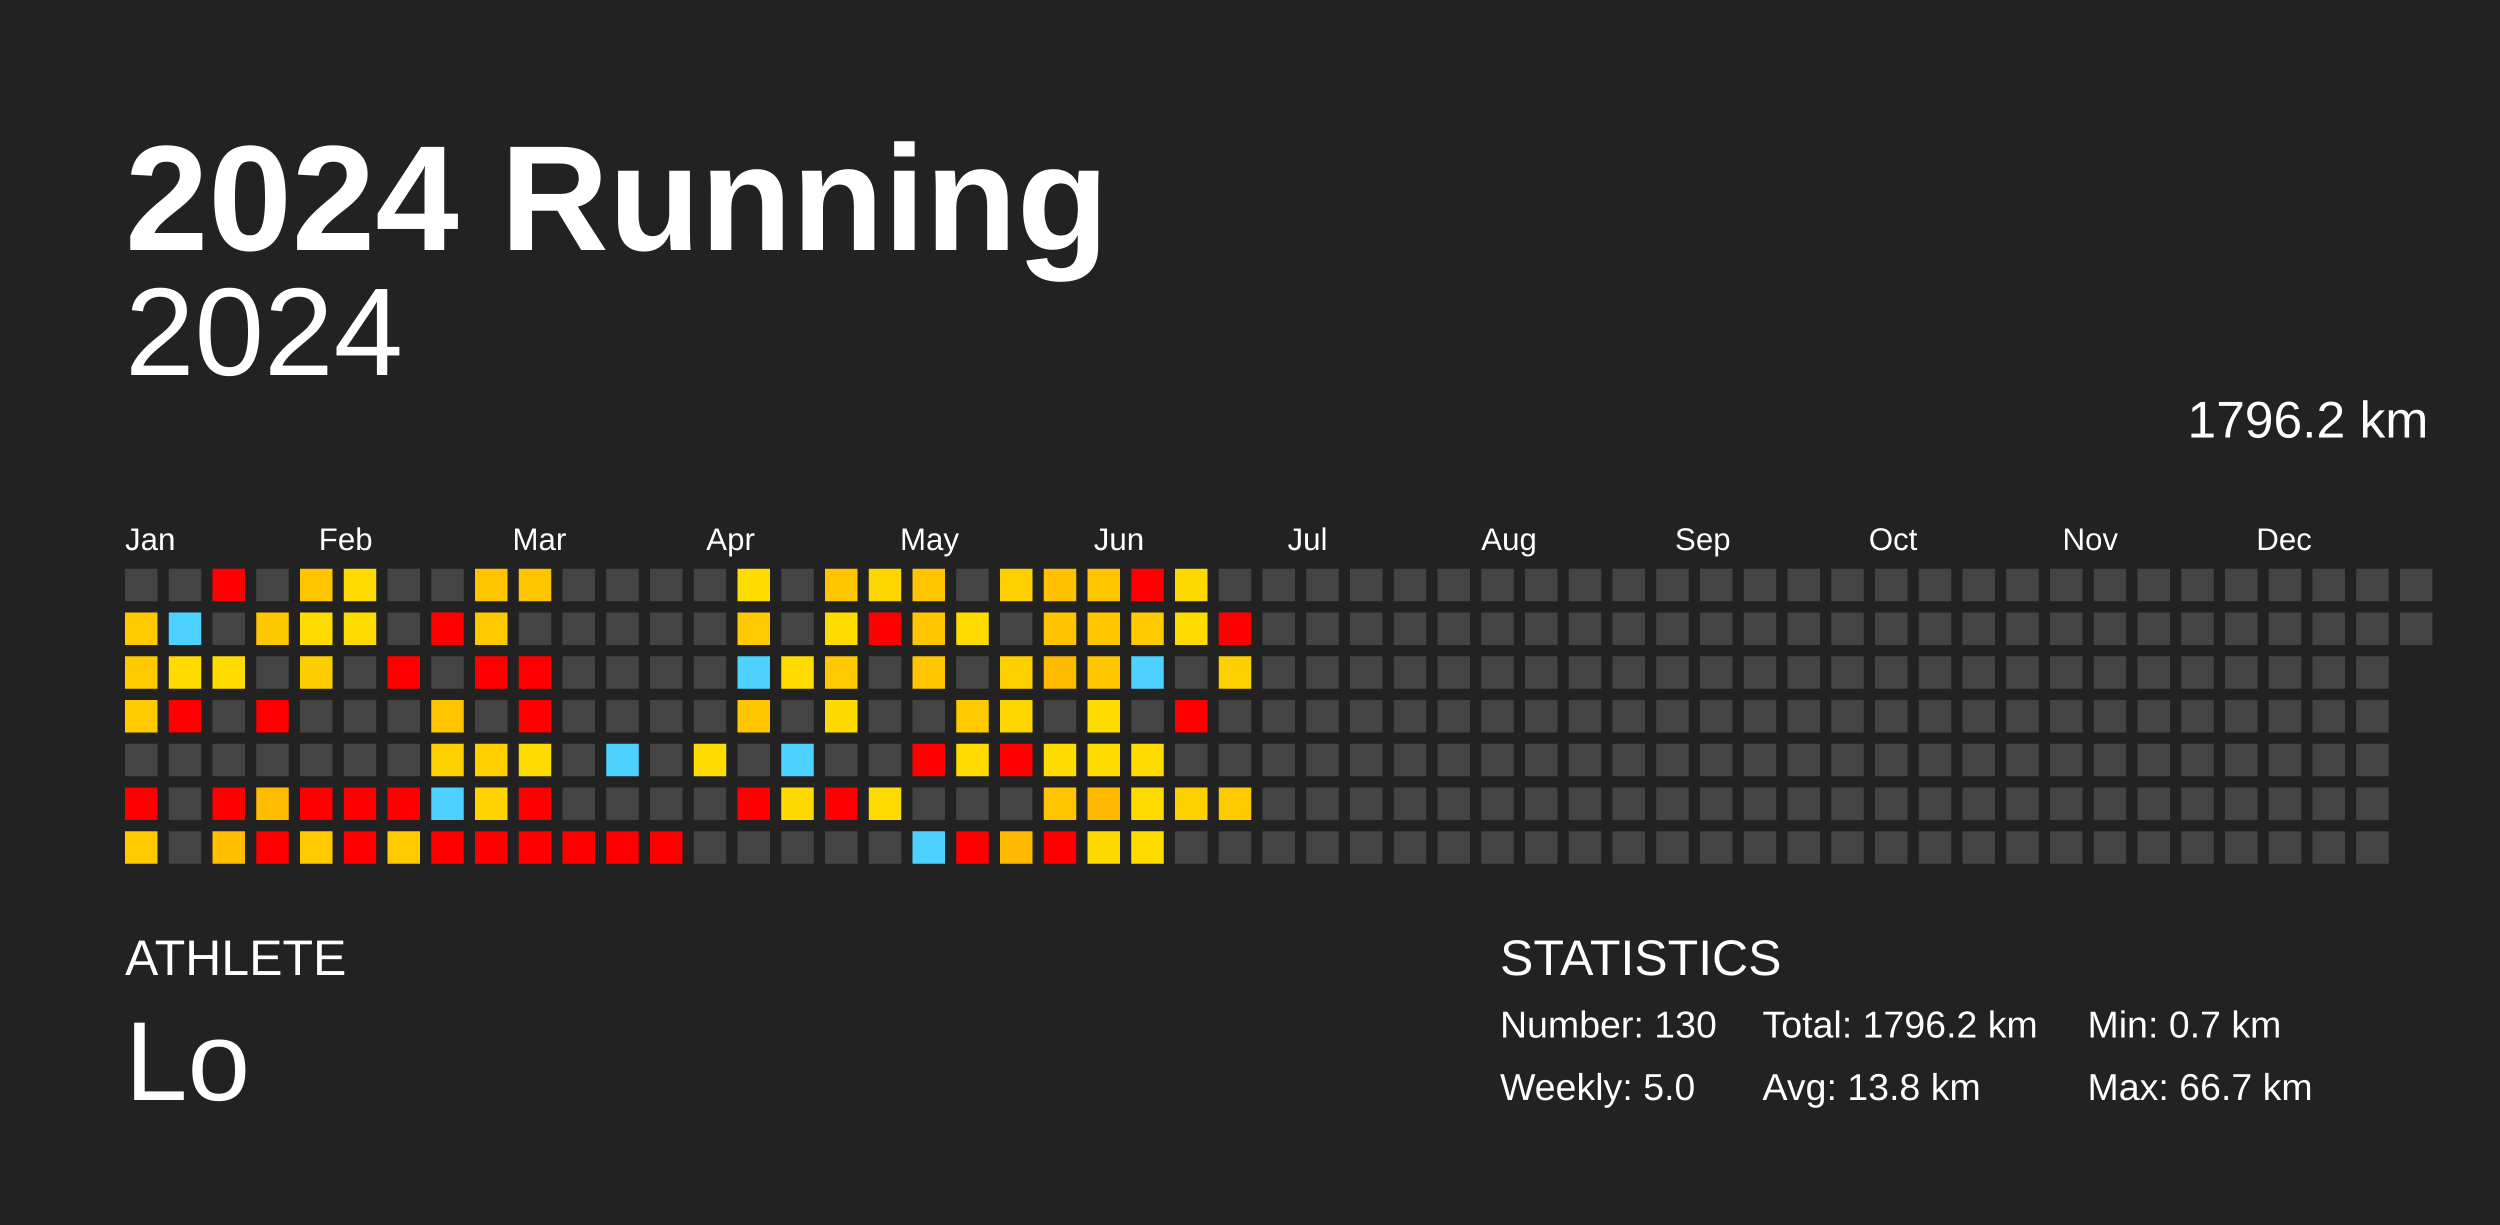
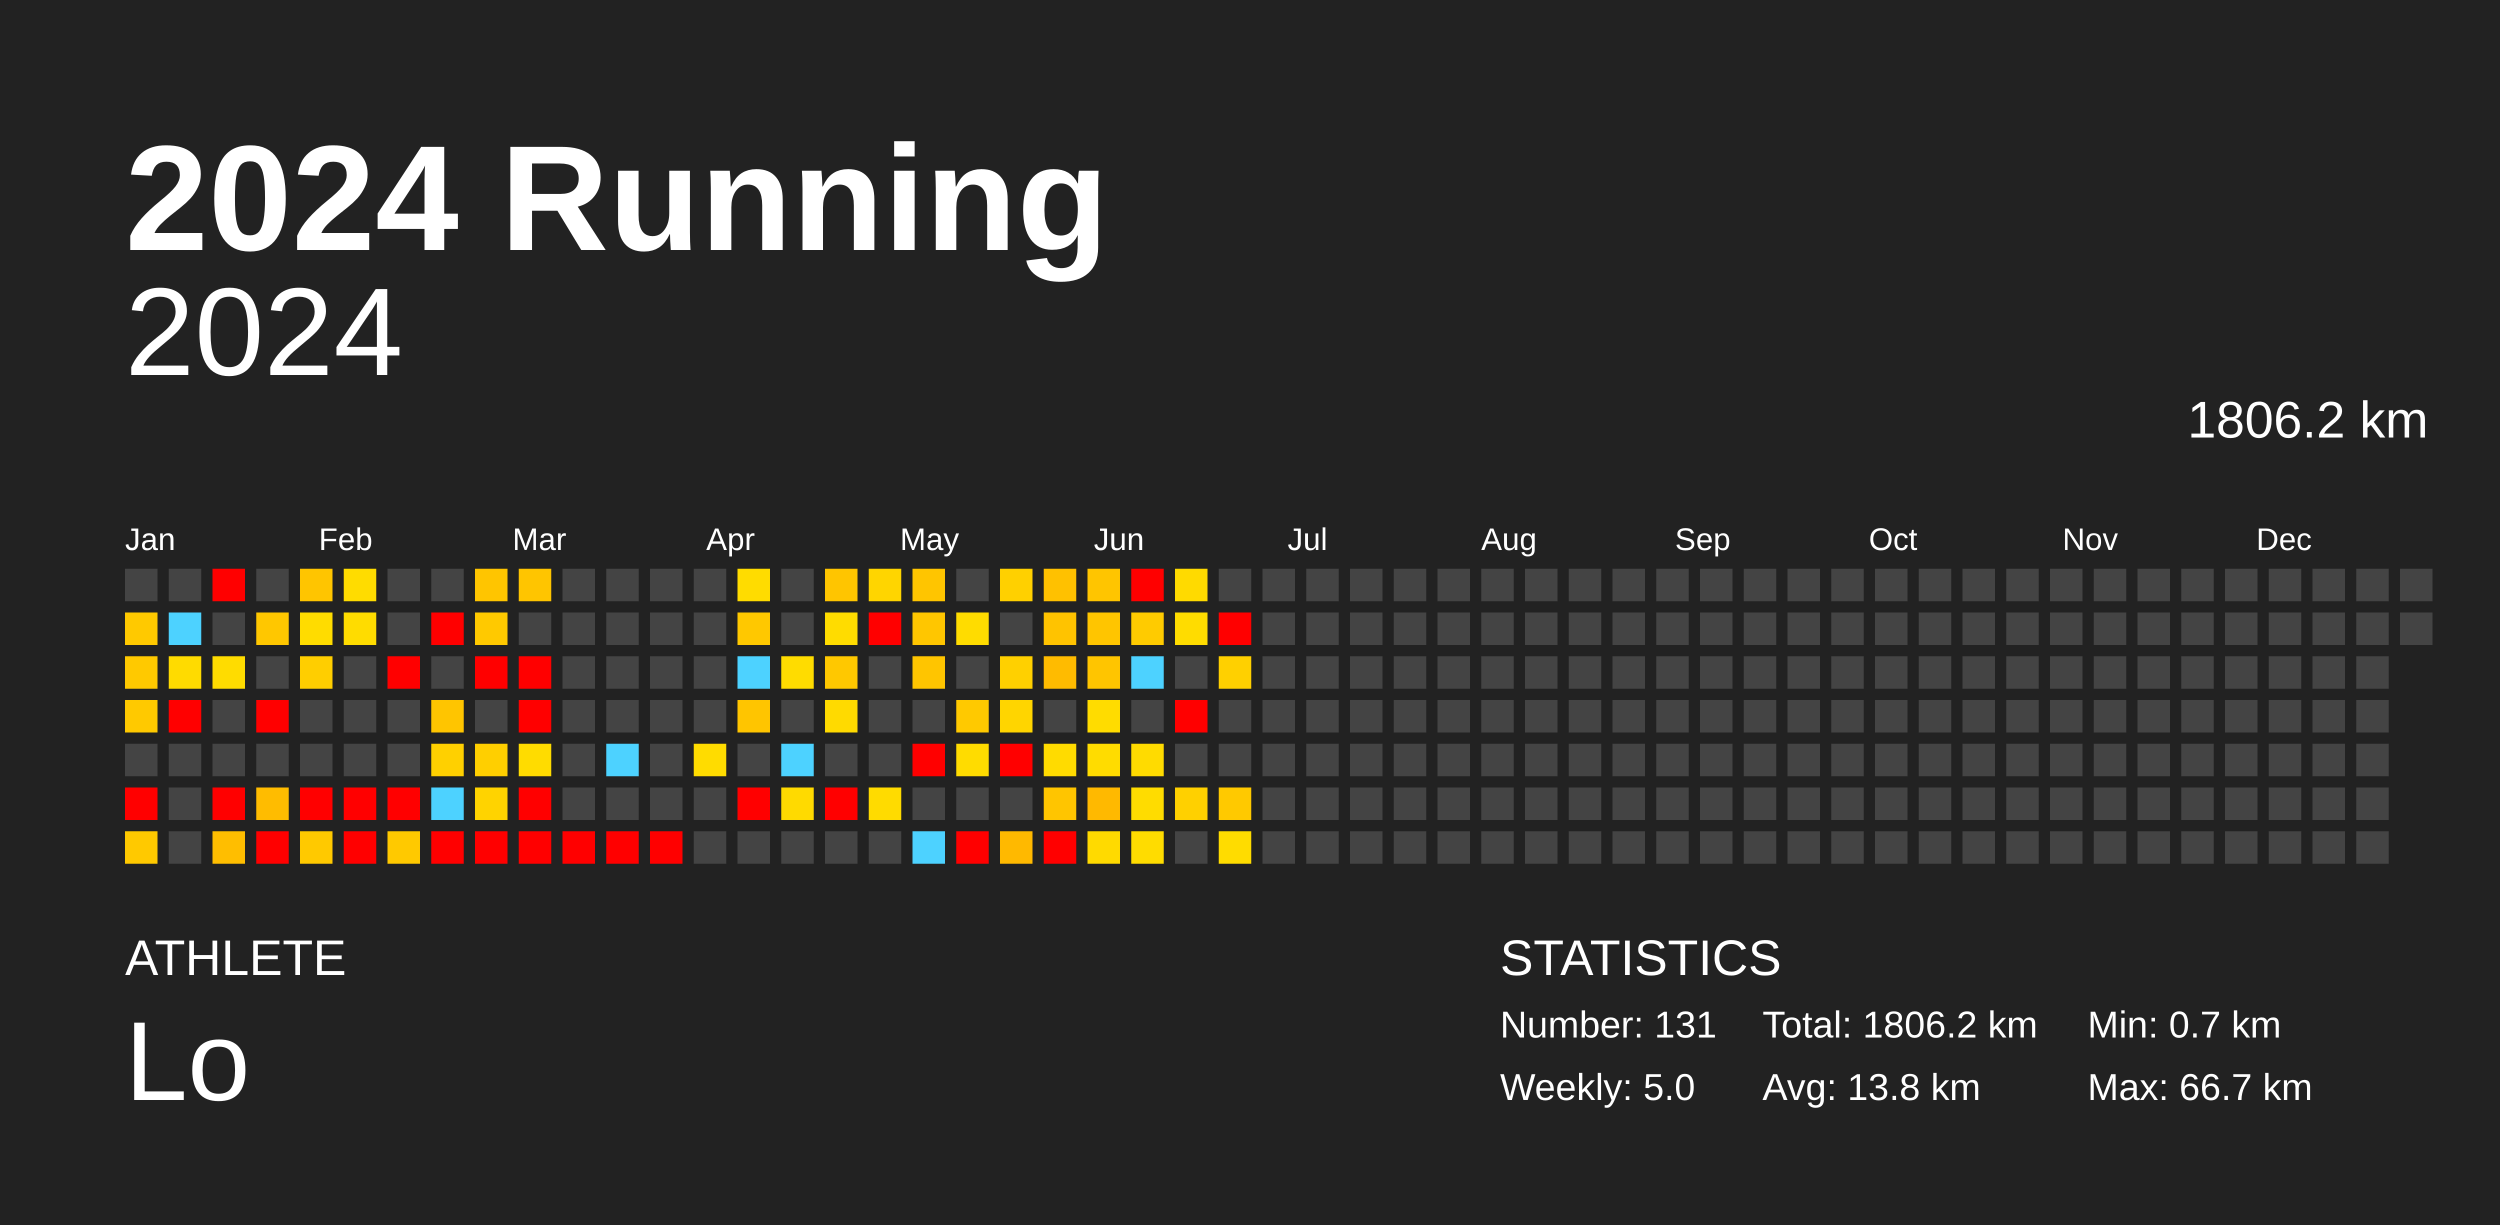
<svg xmlns="http://www.w3.org/2000/svg" baseProfile="full" height="98mm" version="1.1" viewBox="0,0,200,98" width="200mm">
  <defs />
  <rect fill="#222222" height="98" width="200" x="0" y="0" />
  <text fill="#FFFFFF" style="font-size:12px; font-family:Arial; font-weight:bold;" x="10" y="20">2024 Running</text>
  <text fill="#FFFFFF" style="font-size:4px; font-family:Arial" x="10" y="78">ATHLETE</text>
  <text fill="#FFFFFF" style="font-size:9px; font-family:Arial" x="10" y="88">Lo</text>
  <text fill="#FFFFFF" style="font-size:4px; font-family:Arial" x="120" y="78">STATISTICS</text>
-   <text fill="#FFFFFF" style="font-size:3px; font-family:Arial" x="120" y="83">Number: 130</text>
+   <text fill="#FFFFFF" style="font-size:3px; font-family:Arial" x="120" y="83">Number: 131</text>
  <text fill="#FFFFFF" style="font-size:3px; font-family:Arial" x="120" y="88">Weekly: 5.0</text>
-   <text fill="#FFFFFF" style="font-size:3px; font-family:Arial" x="141" y="83">Total: 1796.2 km</text>
+   <text fill="#FFFFFF" style="font-size:3px; font-family:Arial" x="141" y="83">Total: 1806.2 km</text>
  <text fill="#FFFFFF" style="font-size:3px; font-family:Arial" x="141" y="88">Avg: 13.8 km</text>
  <text fill="#FFFFFF" style="font-size:3px; font-family:Arial" x="167" y="83">Min: 0.7 km</text>
  <text fill="#FFFFFF" style="font-size:3px; font-family:Arial" x="167" y="88">Max: 66.7 km</text>
  <text alignment-baseline="hanging" fill="#FFFFFF" style="font-size:10.0px; font-family:Arial;" x="10" y="30">2024</text>
-   <text alignment-baseline="hanging" fill="#FFFFFF" style="font-size:4.125px; font-family:Arial;" x="175" y="35">1796.2 km</text>
+   <text alignment-baseline="hanging" fill="#FFFFFF" style="font-size:4.125px; font-family:Arial;" x="175" y="35">1806.2 km</text>
  <text fill="#FFFFFF" style="font-size:2.5px; font-family:Arial" x="10.0" y="44">Jan</text>
  <text fill="#FFFFFF" style="font-size:2.5px; font-family:Arial" x="25.5" y="44">Feb</text>
  <text fill="#FFFFFF" style="font-size:2.5px; font-family:Arial" x="41.0" y="44">Mar</text>
  <text fill="#FFFFFF" style="font-size:2.5px; font-family:Arial" x="56.5" y="44">Apr</text>
  <text fill="#FFFFFF" style="font-size:2.5px; font-family:Arial" x="72.0" y="44">May</text>
  <text fill="#FFFFFF" style="font-size:2.5px; font-family:Arial" x="87.5" y="44">Jun</text>
  <text fill="#FFFFFF" style="font-size:2.5px; font-family:Arial" x="103.0" y="44">Jul</text>
  <text fill="#FFFFFF" style="font-size:2.5px; font-family:Arial" x="118.5" y="44">Aug</text>
  <text fill="#FFFFFF" style="font-size:2.5px; font-family:Arial" x="134.0" y="44">Sep</text>
  <text fill="#FFFFFF" style="font-size:2.5px; font-family:Arial" x="149.5" y="44">Oct</text>
  <text fill="#FFFFFF" style="font-size:2.5px; font-family:Arial" x="165.0" y="44">Nov</text>
  <text fill="#FFFFFF" style="font-size:2.5px; font-family:Arial" x="180.5" y="44">Dec</text>
  <rect fill="#444444" height="2.6" width="2.6" x="10.0" y="45.5" />
  <rect fill="#ffc900" height="2.6" width="2.6" x="10.0" y="49.0" />
  <rect fill="#ffc900" height="2.6" width="2.6" x="10.0" y="52.5" />
  <rect fill="#ffc900" height="2.6" width="2.6" x="10.0" y="56.0" />
  <rect fill="#444444" height="2.6" width="2.6" x="10.0" y="59.5" />
  <rect fill="red" height="2.6" width="2.6" x="10.0" y="63.0" />
  <rect fill="#ffc900" height="2.6" width="2.6" x="10.0" y="66.5" />
  <rect fill="#444444" height="2.6" width="2.6" x="13.5" y="45.5" />
  <rect fill="#4dd2ff" height="2.6" width="2.6" x="13.5" y="49.0" />
  <rect fill="#ffdb00" height="2.6" width="2.6" x="13.5" y="52.5" />
  <rect fill="red" height="2.6" width="2.6" x="13.5" y="56.0" />
  <rect fill="#444444" height="2.6" width="2.6" x="13.5" y="59.5" />
  <rect fill="#444444" height="2.6" width="2.6" x="13.5" y="63.0" />
  <rect fill="#444444" height="2.6" width="2.6" x="13.5" y="66.5" />
  <rect fill="red" height="2.6" width="2.6" x="17.0" y="45.5" />
  <rect fill="#444444" height="2.6" width="2.6" x="17.0" y="49.0" />
  <rect fill="#ffdc00" height="2.6" width="2.6" x="17.0" y="52.5" />
  <rect fill="#444444" height="2.6" width="2.6" x="17.0" y="56.0" />
  <rect fill="#444444" height="2.6" width="2.6" x="17.0" y="59.5" />
  <rect fill="red" height="2.6" width="2.6" x="17.0" y="63.0" />
  <rect fill="#ffbe00" height="2.6" width="2.6" x="17.0" y="66.5" />
  <rect fill="#444444" height="2.6" width="2.6" x="20.5" y="45.5" />
  <rect fill="#ffc700" height="2.6" width="2.6" x="20.5" y="49.0" />
  <rect fill="#444444" height="2.6" width="2.6" x="20.5" y="52.5" />
  <rect fill="red" height="2.6" width="2.6" x="20.5" y="56.0" />
  <rect fill="#444444" height="2.6" width="2.6" x="20.5" y="59.5" />
  <rect fill="#ffbc00" height="2.6" width="2.6" x="20.5" y="63.0" />
  <rect fill="red" height="2.6" width="2.6" x="20.5" y="66.5" />
  <rect fill="#ffc500" height="2.6" width="2.6" x="24.0" y="45.5" />
  <rect fill="#ffdc00" height="2.6" width="2.6" x="24.0" y="49.0" />
  <rect fill="#ffce00" height="2.6" width="2.6" x="24.0" y="52.5" />
  <rect fill="#444444" height="2.6" width="2.6" x="24.0" y="56.0" />
  <rect fill="#444444" height="2.6" width="2.6" x="24.0" y="59.5" />
  <rect fill="red" height="2.6" width="2.6" x="24.0" y="63.0" />
  <rect fill="#ffc900" height="2.6" width="2.6" x="24.0" y="66.5" />
  <rect fill="#ffdc00" height="2.6" width="2.6" x="27.5" y="45.5" />
  <rect fill="#ffdc00" height="2.6" width="2.6" x="27.5" y="49.0" />
  <rect fill="#444444" height="2.6" width="2.6" x="27.5" y="52.5" />
  <rect fill="#444444" height="2.6" width="2.6" x="27.5" y="56.0" />
  <rect fill="#444444" height="2.6" width="2.6" x="27.5" y="59.5" />
  <rect fill="red" height="2.6" width="2.6" x="27.5" y="63.0" />
  <rect fill="red" height="2.6" width="2.6" x="27.5" y="66.5" />
  <rect fill="#444444" height="2.6" width="2.6" x="31.0" y="45.5" />
  <rect fill="#444444" height="2.6" width="2.6" x="31.0" y="49.0" />
  <rect fill="red" height="2.6" width="2.6" x="31.0" y="52.5" />
  <rect fill="#444444" height="2.6" width="2.6" x="31.0" y="56.0" />
  <rect fill="#444444" height="2.6" width="2.6" x="31.0" y="59.5" />
  <rect fill="red" height="2.6" width="2.6" x="31.0" y="63.0" />
  <rect fill="#ffc900" height="2.6" width="2.6" x="31.0" y="66.5" />
  <rect fill="#444444" height="2.6" width="2.6" x="34.5" y="45.5" />
  <rect fill="red" height="2.6" width="2.6" x="34.5" y="49.0" />
  <rect fill="#444444" height="2.6" width="2.6" x="34.5" y="52.5" />
  <rect fill="#ffc500" height="2.6" width="2.6" x="34.5" y="56.0" />
  <rect fill="#ffd000" height="2.6" width="2.6" x="34.5" y="59.5" />
  <rect fill="#4dd2ff" height="2.6" width="2.6" x="34.5" y="63.0" />
  <rect fill="red" height="2.6" width="2.6" x="34.5" y="66.5" />
  <rect fill="#ffc500" height="2.6" width="2.6" x="38.0" y="45.5" />
  <rect fill="#ffc900" height="2.6" width="2.6" x="38.0" y="49.0" />
  <rect fill="red" height="2.6" width="2.6" x="38.0" y="52.5" />
  <rect fill="#444444" height="2.6" width="2.6" x="38.0" y="56.0" />
  <rect fill="#ffcf00" height="2.6" width="2.6" x="38.0" y="59.5" />
  <rect fill="#ffd300" height="2.6" width="2.6" x="38.0" y="63.0" />
  <rect fill="red" height="2.6" width="2.6" x="38.0" y="66.5" />
  <rect fill="#ffc500" height="2.6" width="2.6" x="41.5" y="45.5" />
  <rect fill="#444444" height="2.6" width="2.6" x="41.5" y="49.0" />
  <rect fill="red" height="2.6" width="2.6" x="41.5" y="52.5" />
  <rect fill="red" height="2.6" width="2.6" x="41.5" y="56.0" />
  <rect fill="#ffdc00" height="2.6" width="2.6" x="41.5" y="59.5" />
  <rect fill="red" height="2.6" width="2.6" x="41.5" y="63.0" />
  <rect fill="red" height="2.6" width="2.6" x="41.5" y="66.5" />
  <rect fill="#444444" height="2.6" width="2.6" x="45.0" y="45.5" />
  <rect fill="#444444" height="2.6" width="2.6" x="45.0" y="49.0" />
  <rect fill="#444444" height="2.6" width="2.6" x="45.0" y="52.5" />
  <rect fill="#444444" height="2.6" width="2.6" x="45.0" y="56.0" />
  <rect fill="#444444" height="2.6" width="2.6" x="45.0" y="59.5" />
  <rect fill="#444444" height="2.6" width="2.6" x="45.0" y="63.0" />
  <rect fill="red" height="2.6" width="2.6" x="45.0" y="66.5" />
  <rect fill="#444444" height="2.6" width="2.6" x="48.5" y="45.5" />
  <rect fill="#444444" height="2.6" width="2.6" x="48.5" y="49.0" />
  <rect fill="#444444" height="2.6" width="2.6" x="48.5" y="52.5" />
  <rect fill="#444444" height="2.6" width="2.6" x="48.5" y="56.0" />
  <rect fill="#4dd2ff" height="2.6" width="2.6" x="48.5" y="59.5" />
  <rect fill="#444444" height="2.6" width="2.6" x="48.5" y="63.0" />
  <rect fill="red" height="2.6" width="2.6" x="48.5" y="66.5" />
  <rect fill="#444444" height="2.6" width="2.6" x="52.0" y="45.5" />
  <rect fill="#444444" height="2.6" width="2.6" x="52.0" y="49.0" />
  <rect fill="#444444" height="2.6" width="2.6" x="52.0" y="52.5" />
  <rect fill="#444444" height="2.6" width="2.6" x="52.0" y="56.0" />
  <rect fill="#444444" height="2.6" width="2.6" x="52.0" y="59.5" />
  <rect fill="#444444" height="2.6" width="2.6" x="52.0" y="63.0" />
  <rect fill="red" height="2.6" width="2.6" x="52.0" y="66.5" />
  <rect fill="#444444" height="2.6" width="2.6" x="55.5" y="45.5" />
  <rect fill="#444444" height="2.6" width="2.6" x="55.5" y="49.0" />
  <rect fill="#444444" height="2.6" width="2.6" x="55.5" y="52.5" />
  <rect fill="#444444" height="2.6" width="2.6" x="55.5" y="56.0" />
  <rect fill="#ffdc00" height="2.6" width="2.6" x="55.5" y="59.5" />
  <rect fill="#444444" height="2.6" width="2.6" x="55.5" y="63.0" />
  <rect fill="#444444" height="2.6" width="2.6" x="55.5" y="66.5" />
  <rect fill="#ffdc00" height="2.6" width="2.6" x="59.0" y="45.5" />
  <rect fill="#ffc800" height="2.6" width="2.6" x="59.0" y="49.0" />
  <rect fill="#4dd2ff" height="2.6" width="2.6" x="59.0" y="52.5" />
  <rect fill="#ffc500" height="2.6" width="2.6" x="59.0" y="56.0" />
  <rect fill="#444444" height="2.6" width="2.6" x="59.0" y="59.5" />
  <rect fill="red" height="2.6" width="2.6" x="59.0" y="63.0" />
  <rect fill="#444444" height="2.6" width="2.6" x="59.0" y="66.5" />
  <rect fill="#444444" height="2.6" width="2.6" x="62.5" y="45.5" />
  <rect fill="#444444" height="2.6" width="2.6" x="62.5" y="49.0" />
  <rect fill="#ffdc00" height="2.6" width="2.6" x="62.5" y="52.5" />
  <rect fill="#444444" height="2.6" width="2.6" x="62.5" y="56.0" />
  <rect fill="#4dd2ff" height="2.6" width="2.6" x="62.5" y="59.5" />
  <rect fill="#ffda00" height="2.6" width="2.6" x="62.5" y="63.0" />
  <rect fill="#444444" height="2.6" width="2.6" x="62.5" y="66.5" />
  <rect fill="#ffc500" height="2.6" width="2.6" x="66.0" y="45.5" />
  <rect fill="#ffdc00" height="2.6" width="2.6" x="66.0" y="49.0" />
  <rect fill="#ffc800" height="2.6" width="2.6" x="66.0" y="52.5" />
  <rect fill="#ffda00" height="2.6" width="2.6" x="66.0" y="56.0" />
  <rect fill="#444444" height="2.6" width="2.6" x="66.0" y="59.5" />
  <rect fill="red" height="2.6" width="2.6" x="66.0" y="63.0" />
  <rect fill="#444444" height="2.6" width="2.6" x="66.0" y="66.5" />
  <rect fill="#ffd500" height="2.6" width="2.6" x="69.5" y="45.5" />
  <rect fill="red" height="2.6" width="2.6" x="69.5" y="49.0" />
  <rect fill="#444444" height="2.6" width="2.6" x="69.5" y="52.5" />
  <rect fill="#444444" height="2.6" width="2.6" x="69.5" y="56.0" />
  <rect fill="#444444" height="2.6" width="2.6" x="69.5" y="59.5" />
  <rect fill="#ffdb00" height="2.6" width="2.6" x="69.5" y="63.0" />
  <rect fill="#444444" height="2.6" width="2.6" x="69.5" y="66.5" />
  <rect fill="#ffc500" height="2.6" width="2.6" x="73.0" y="45.5" />
  <rect fill="#ffc600" height="2.6" width="2.6" x="73.0" y="49.0" />
  <rect fill="#ffc500" height="2.6" width="2.6" x="73.0" y="52.5" />
  <rect fill="#444444" height="2.6" width="2.6" x="73.0" y="56.0" />
  <rect fill="red" height="2.6" width="2.6" x="73.0" y="59.5" />
  <rect fill="#444444" height="2.6" width="2.6" x="73.0" y="63.0" />
  <rect fill="#4dd2ff" height="2.6" width="2.6" x="73.0" y="66.5" />
  <rect fill="#444444" height="2.6" width="2.6" x="76.5" y="45.5" />
  <rect fill="#ffdc00" height="2.6" width="2.6" x="76.5" y="49.0" />
  <rect fill="#444444" height="2.6" width="2.6" x="76.5" y="52.5" />
  <rect fill="#ffc900" height="2.6" width="2.6" x="76.5" y="56.0" />
  <rect fill="#ffdc00" height="2.6" width="2.6" x="76.5" y="59.5" />
  <rect fill="#444444" height="2.6" width="2.6" x="76.5" y="63.0" />
  <rect fill="red" height="2.6" width="2.6" x="76.5" y="66.5" />
  <rect fill="#ffd000" height="2.6" width="2.6" x="80.0" y="45.5" />
  <rect fill="#444444" height="2.6" width="2.6" x="80.0" y="49.0" />
  <rect fill="#ffd000" height="2.6" width="2.6" x="80.0" y="52.5" />
  <rect fill="#ffd500" height="2.6" width="2.6" x="80.0" y="56.0" />
  <rect fill="red" height="2.6" width="2.6" x="80.0" y="59.5" />
  <rect fill="#444444" height="2.6" width="2.6" x="80.0" y="63.0" />
  <rect fill="#ffb900" height="2.6" width="2.6" x="80.0" y="66.5" />
  <rect fill="#ffc100" height="2.6" width="2.6" x="83.5" y="45.5" />
  <rect fill="#ffc300" height="2.6" width="2.6" x="83.5" y="49.0" />
  <rect fill="#ffbb00" height="2.6" width="2.6" x="83.5" y="52.5" />
  <rect fill="#444444" height="2.6" width="2.6" x="83.5" y="56.0" />
  <rect fill="#ffdb00" height="2.6" width="2.6" x="83.5" y="59.5" />
  <rect fill="#ffc500" height="2.6" width="2.6" x="83.5" y="63.0" />
  <rect fill="red" height="2.6" width="2.6" x="83.5" y="66.5" />
  <rect fill="#ffc500" height="2.6" width="2.6" x="87.0" y="45.5" />
  <rect fill="#ffc500" height="2.6" width="2.6" x="87.0" y="49.0" />
  <rect fill="#ffc500" height="2.6" width="2.6" x="87.0" y="52.5" />
  <rect fill="#ffdc00" height="2.6" width="2.6" x="87.0" y="56.0" />
  <rect fill="#ffdc00" height="2.6" width="2.6" x="87.0" y="59.5" />
  <rect fill="#ffb900" height="2.6" width="2.6" x="87.0" y="63.0" />
  <rect fill="#ffda00" height="2.6" width="2.6" x="87.0" y="66.5" />
  <rect fill="red" height="2.6" width="2.6" x="90.5" y="45.5" />
  <rect fill="#ffcb00" height="2.6" width="2.6" x="90.5" y="49.0" />
  <rect fill="#4dd2ff" height="2.6" width="2.6" x="90.5" y="52.5" />
  <rect fill="#444444" height="2.6" width="2.6" x="90.5" y="56.0" />
  <rect fill="#ffdb00" height="2.6" width="2.6" x="90.5" y="59.5" />
  <rect fill="#ffdc00" height="2.6" width="2.6" x="90.5" y="63.0" />
  <rect fill="#ffdc00" height="2.6" width="2.6" x="90.5" y="66.5" />
  <rect fill="#ffda00" height="2.6" width="2.6" x="94.0" y="45.5" />
  <rect fill="#ffdc00" height="2.6" width="2.6" x="94.0" y="49.0" />
  <rect fill="#444444" height="2.6" width="2.6" x="94.0" y="52.5" />
  <rect fill="red" height="2.6" width="2.6" x="94.0" y="56.0" />
  <rect fill="#444444" height="2.6" width="2.6" x="94.0" y="59.5" />
  <rect fill="#ffd000" height="2.6" width="2.6" x="94.0" y="63.0" />
  <rect fill="#444444" height="2.6" width="2.6" x="94.0" y="66.5" />
  <rect fill="#444444" height="2.6" width="2.6" x="97.5" y="45.5" />
  <rect fill="red" height="2.6" width="2.6" x="97.5" y="49.0" />
  <rect fill="#ffd000" height="2.6" width="2.6" x="97.5" y="52.5" />
  <rect fill="#444444" height="2.6" width="2.6" x="97.5" y="56.0" />
  <rect fill="#444444" height="2.6" width="2.6" x="97.5" y="59.5" />
  <rect fill="#ffc900" height="2.6" width="2.6" x="97.5" y="63.0" />
-   <rect fill="#444444" height="2.6" width="2.6" x="97.5" y="66.5" />
+   <rect fill="#ffdc00" height="2.6" width="2.6" x="97.5" y="66.5" />
  <rect fill="#444444" height="2.6" width="2.6" x="101.0" y="45.5" />
  <rect fill="#444444" height="2.6" width="2.6" x="101.0" y="49.0" />
  <rect fill="#444444" height="2.6" width="2.6" x="101.0" y="52.5" />
  <rect fill="#444444" height="2.6" width="2.6" x="101.0" y="56.0" />
  <rect fill="#444444" height="2.6" width="2.6" x="101.0" y="59.5" />
  <rect fill="#444444" height="2.6" width="2.6" x="101.0" y="63.0" />
  <rect fill="#444444" height="2.6" width="2.6" x="101.0" y="66.5" />
  <rect fill="#444444" height="2.6" width="2.6" x="104.5" y="45.5" />
  <rect fill="#444444" height="2.6" width="2.6" x="104.5" y="49.0" />
  <rect fill="#444444" height="2.6" width="2.6" x="104.5" y="52.5" />
  <rect fill="#444444" height="2.6" width="2.6" x="104.5" y="56.0" />
  <rect fill="#444444" height="2.6" width="2.6" x="104.5" y="59.5" />
  <rect fill="#444444" height="2.6" width="2.6" x="104.5" y="63.0" />
  <rect fill="#444444" height="2.6" width="2.6" x="104.5" y="66.5" />
  <rect fill="#444444" height="2.6" width="2.6" x="108.0" y="45.5" />
  <rect fill="#444444" height="2.6" width="2.6" x="108.0" y="49.0" />
  <rect fill="#444444" height="2.6" width="2.6" x="108.0" y="52.5" />
  <rect fill="#444444" height="2.6" width="2.6" x="108.0" y="56.0" />
  <rect fill="#444444" height="2.6" width="2.6" x="108.0" y="59.5" />
  <rect fill="#444444" height="2.6" width="2.6" x="108.0" y="63.0" />
  <rect fill="#444444" height="2.6" width="2.6" x="108.0" y="66.5" />
  <rect fill="#444444" height="2.6" width="2.6" x="111.5" y="45.5" />
  <rect fill="#444444" height="2.6" width="2.6" x="111.5" y="49.0" />
  <rect fill="#444444" height="2.6" width="2.6" x="111.5" y="52.5" />
  <rect fill="#444444" height="2.6" width="2.6" x="111.5" y="56.0" />
  <rect fill="#444444" height="2.6" width="2.6" x="111.5" y="59.5" />
  <rect fill="#444444" height="2.6" width="2.6" x="111.5" y="63.0" />
  <rect fill="#444444" height="2.6" width="2.6" x="111.5" y="66.5" />
  <rect fill="#444444" height="2.6" width="2.6" x="115.0" y="45.5" />
  <rect fill="#444444" height="2.6" width="2.6" x="115.0" y="49.0" />
  <rect fill="#444444" height="2.6" width="2.6" x="115.0" y="52.5" />
  <rect fill="#444444" height="2.6" width="2.6" x="115.0" y="56.0" />
  <rect fill="#444444" height="2.6" width="2.6" x="115.0" y="59.5" />
  <rect fill="#444444" height="2.6" width="2.6" x="115.0" y="63.0" />
  <rect fill="#444444" height="2.6" width="2.6" x="115.0" y="66.5" />
  <rect fill="#444444" height="2.6" width="2.6" x="118.5" y="45.5" />
  <rect fill="#444444" height="2.6" width="2.6" x="118.5" y="49.0" />
  <rect fill="#444444" height="2.6" width="2.6" x="118.5" y="52.5" />
  <rect fill="#444444" height="2.6" width="2.6" x="118.5" y="56.0" />
  <rect fill="#444444" height="2.6" width="2.6" x="118.5" y="59.5" />
  <rect fill="#444444" height="2.6" width="2.6" x="118.5" y="63.0" />
  <rect fill="#444444" height="2.6" width="2.6" x="118.5" y="66.5" />
  <rect fill="#444444" height="2.6" width="2.6" x="122.0" y="45.5" />
  <rect fill="#444444" height="2.6" width="2.6" x="122.0" y="49.0" />
  <rect fill="#444444" height="2.6" width="2.6" x="122.0" y="52.5" />
  <rect fill="#444444" height="2.6" width="2.6" x="122.0" y="56.0" />
  <rect fill="#444444" height="2.6" width="2.6" x="122.0" y="59.5" />
  <rect fill="#444444" height="2.6" width="2.6" x="122.0" y="63.0" />
  <rect fill="#444444" height="2.6" width="2.6" x="122.0" y="66.5" />
  <rect fill="#444444" height="2.6" width="2.6" x="125.5" y="45.5" />
  <rect fill="#444444" height="2.6" width="2.6" x="125.5" y="49.0" />
  <rect fill="#444444" height="2.6" width="2.6" x="125.5" y="52.5" />
  <rect fill="#444444" height="2.6" width="2.6" x="125.5" y="56.0" />
  <rect fill="#444444" height="2.6" width="2.6" x="125.5" y="59.5" />
  <rect fill="#444444" height="2.6" width="2.6" x="125.5" y="63.0" />
  <rect fill="#444444" height="2.6" width="2.6" x="125.5" y="66.5" />
  <rect fill="#444444" height="2.6" width="2.6" x="129.0" y="45.5" />
  <rect fill="#444444" height="2.6" width="2.6" x="129.0" y="49.0" />
  <rect fill="#444444" height="2.6" width="2.6" x="129.0" y="52.5" />
  <rect fill="#444444" height="2.6" width="2.6" x="129.0" y="56.0" />
  <rect fill="#444444" height="2.6" width="2.6" x="129.0" y="59.5" />
  <rect fill="#444444" height="2.6" width="2.6" x="129.0" y="63.0" />
  <rect fill="#444444" height="2.6" width="2.6" x="129.0" y="66.5" />
  <rect fill="#444444" height="2.6" width="2.6" x="132.5" y="45.5" />
  <rect fill="#444444" height="2.6" width="2.6" x="132.5" y="49.0" />
  <rect fill="#444444" height="2.6" width="2.6" x="132.5" y="52.5" />
  <rect fill="#444444" height="2.6" width="2.6" x="132.5" y="56.0" />
  <rect fill="#444444" height="2.6" width="2.6" x="132.5" y="59.5" />
  <rect fill="#444444" height="2.6" width="2.6" x="132.5" y="63.0" />
  <rect fill="#444444" height="2.6" width="2.6" x="132.5" y="66.5" />
  <rect fill="#444444" height="2.6" width="2.6" x="136.0" y="45.5" />
  <rect fill="#444444" height="2.6" width="2.6" x="136.0" y="49.0" />
  <rect fill="#444444" height="2.6" width="2.6" x="136.0" y="52.5" />
  <rect fill="#444444" height="2.6" width="2.6" x="136.0" y="56.0" />
  <rect fill="#444444" height="2.6" width="2.6" x="136.0" y="59.5" />
  <rect fill="#444444" height="2.6" width="2.6" x="136.0" y="63.0" />
  <rect fill="#444444" height="2.6" width="2.6" x="136.0" y="66.5" />
  <rect fill="#444444" height="2.6" width="2.6" x="139.5" y="45.5" />
  <rect fill="#444444" height="2.6" width="2.6" x="139.5" y="49.0" />
  <rect fill="#444444" height="2.6" width="2.6" x="139.5" y="52.5" />
  <rect fill="#444444" height="2.6" width="2.6" x="139.5" y="56.0" />
  <rect fill="#444444" height="2.6" width="2.6" x="139.5" y="59.5" />
  <rect fill="#444444" height="2.6" width="2.6" x="139.5" y="63.0" />
  <rect fill="#444444" height="2.6" width="2.6" x="139.5" y="66.5" />
  <rect fill="#444444" height="2.6" width="2.6" x="143.0" y="45.5" />
  <rect fill="#444444" height="2.6" width="2.6" x="143.0" y="49.0" />
  <rect fill="#444444" height="2.6" width="2.6" x="143.0" y="52.5" />
  <rect fill="#444444" height="2.6" width="2.6" x="143.0" y="56.0" />
  <rect fill="#444444" height="2.6" width="2.6" x="143.0" y="59.5" />
  <rect fill="#444444" height="2.6" width="2.6" x="143.0" y="63.0" />
  <rect fill="#444444" height="2.6" width="2.6" x="143.0" y="66.5" />
  <rect fill="#444444" height="2.6" width="2.6" x="146.5" y="45.5" />
  <rect fill="#444444" height="2.6" width="2.6" x="146.5" y="49.0" />
  <rect fill="#444444" height="2.6" width="2.6" x="146.5" y="52.5" />
  <rect fill="#444444" height="2.6" width="2.6" x="146.5" y="56.0" />
  <rect fill="#444444" height="2.6" width="2.6" x="146.5" y="59.5" />
  <rect fill="#444444" height="2.6" width="2.6" x="146.5" y="63.0" />
  <rect fill="#444444" height="2.6" width="2.6" x="146.5" y="66.5" />
  <rect fill="#444444" height="2.6" width="2.6" x="150.0" y="45.5" />
  <rect fill="#444444" height="2.6" width="2.6" x="150.0" y="49.0" />
  <rect fill="#444444" height="2.6" width="2.6" x="150.0" y="52.5" />
  <rect fill="#444444" height="2.6" width="2.6" x="150.0" y="56.0" />
  <rect fill="#444444" height="2.6" width="2.6" x="150.0" y="59.5" />
  <rect fill="#444444" height="2.6" width="2.6" x="150.0" y="63.0" />
  <rect fill="#444444" height="2.6" width="2.6" x="150.0" y="66.5" />
  <rect fill="#444444" height="2.6" width="2.6" x="153.5" y="45.5" />
  <rect fill="#444444" height="2.6" width="2.6" x="153.5" y="49.0" />
  <rect fill="#444444" height="2.6" width="2.6" x="153.5" y="52.5" />
  <rect fill="#444444" height="2.6" width="2.6" x="153.5" y="56.0" />
  <rect fill="#444444" height="2.6" width="2.6" x="153.5" y="59.5" />
  <rect fill="#444444" height="2.6" width="2.6" x="153.5" y="63.0" />
  <rect fill="#444444" height="2.6" width="2.6" x="153.5" y="66.5" />
  <rect fill="#444444" height="2.6" width="2.6" x="157.0" y="45.5" />
  <rect fill="#444444" height="2.6" width="2.6" x="157.0" y="49.0" />
  <rect fill="#444444" height="2.6" width="2.6" x="157.0" y="52.5" />
  <rect fill="#444444" height="2.6" width="2.6" x="157.0" y="56.0" />
  <rect fill="#444444" height="2.6" width="2.6" x="157.0" y="59.5" />
  <rect fill="#444444" height="2.6" width="2.6" x="157.0" y="63.0" />
  <rect fill="#444444" height="2.6" width="2.6" x="157.0" y="66.5" />
  <rect fill="#444444" height="2.6" width="2.6" x="160.5" y="45.5" />
  <rect fill="#444444" height="2.6" width="2.6" x="160.5" y="49.0" />
  <rect fill="#444444" height="2.6" width="2.6" x="160.5" y="52.5" />
  <rect fill="#444444" height="2.6" width="2.6" x="160.5" y="56.0" />
  <rect fill="#444444" height="2.6" width="2.6" x="160.5" y="59.5" />
  <rect fill="#444444" height="2.6" width="2.6" x="160.5" y="63.0" />
  <rect fill="#444444" height="2.6" width="2.6" x="160.5" y="66.5" />
  <rect fill="#444444" height="2.6" width="2.6" x="164.0" y="45.5" />
  <rect fill="#444444" height="2.6" width="2.6" x="164.0" y="49.0" />
  <rect fill="#444444" height="2.6" width="2.6" x="164.0" y="52.5" />
  <rect fill="#444444" height="2.6" width="2.6" x="164.0" y="56.0" />
  <rect fill="#444444" height="2.6" width="2.6" x="164.0" y="59.5" />
  <rect fill="#444444" height="2.6" width="2.6" x="164.0" y="63.0" />
  <rect fill="#444444" height="2.6" width="2.6" x="164.0" y="66.5" />
  <rect fill="#444444" height="2.6" width="2.6" x="167.5" y="45.5" />
  <rect fill="#444444" height="2.6" width="2.6" x="167.5" y="49.0" />
  <rect fill="#444444" height="2.6" width="2.6" x="167.5" y="52.5" />
  <rect fill="#444444" height="2.6" width="2.6" x="167.5" y="56.0" />
  <rect fill="#444444" height="2.6" width="2.6" x="167.5" y="59.5" />
  <rect fill="#444444" height="2.6" width="2.6" x="167.5" y="63.0" />
  <rect fill="#444444" height="2.6" width="2.6" x="167.5" y="66.5" />
  <rect fill="#444444" height="2.6" width="2.6" x="171.0" y="45.5" />
  <rect fill="#444444" height="2.6" width="2.6" x="171.0" y="49.0" />
  <rect fill="#444444" height="2.6" width="2.6" x="171.0" y="52.5" />
  <rect fill="#444444" height="2.6" width="2.6" x="171.0" y="56.0" />
  <rect fill="#444444" height="2.6" width="2.6" x="171.0" y="59.5" />
  <rect fill="#444444" height="2.6" width="2.6" x="171.0" y="63.0" />
  <rect fill="#444444" height="2.6" width="2.6" x="171.0" y="66.5" />
  <rect fill="#444444" height="2.6" width="2.6" x="174.5" y="45.5" />
  <rect fill="#444444" height="2.6" width="2.6" x="174.5" y="49.0" />
  <rect fill="#444444" height="2.6" width="2.6" x="174.5" y="52.5" />
  <rect fill="#444444" height="2.6" width="2.6" x="174.5" y="56.0" />
  <rect fill="#444444" height="2.6" width="2.6" x="174.5" y="59.5" />
  <rect fill="#444444" height="2.6" width="2.6" x="174.5" y="63.0" />
  <rect fill="#444444" height="2.6" width="2.6" x="174.5" y="66.5" />
  <rect fill="#444444" height="2.6" width="2.6" x="178.0" y="45.5" />
  <rect fill="#444444" height="2.6" width="2.6" x="178.0" y="49.0" />
  <rect fill="#444444" height="2.6" width="2.6" x="178.0" y="52.5" />
  <rect fill="#444444" height="2.6" width="2.6" x="178.0" y="56.0" />
  <rect fill="#444444" height="2.6" width="2.6" x="178.0" y="59.5" />
  <rect fill="#444444" height="2.6" width="2.6" x="178.0" y="63.0" />
  <rect fill="#444444" height="2.6" width="2.6" x="178.0" y="66.5" />
  <rect fill="#444444" height="2.6" width="2.6" x="181.5" y="45.5" />
  <rect fill="#444444" height="2.6" width="2.6" x="181.5" y="49.0" />
  <rect fill="#444444" height="2.6" width="2.6" x="181.5" y="52.5" />
  <rect fill="#444444" height="2.6" width="2.6" x="181.5" y="56.0" />
  <rect fill="#444444" height="2.6" width="2.6" x="181.5" y="59.5" />
  <rect fill="#444444" height="2.6" width="2.6" x="181.5" y="63.0" />
  <rect fill="#444444" height="2.6" width="2.6" x="181.5" y="66.5" />
  <rect fill="#444444" height="2.6" width="2.6" x="185.0" y="45.5" />
  <rect fill="#444444" height="2.6" width="2.6" x="185.0" y="49.0" />
  <rect fill="#444444" height="2.6" width="2.6" x="185.0" y="52.5" />
  <rect fill="#444444" height="2.6" width="2.6" x="185.0" y="56.0" />
  <rect fill="#444444" height="2.6" width="2.6" x="185.0" y="59.5" />
  <rect fill="#444444" height="2.6" width="2.6" x="185.0" y="63.0" />
  <rect fill="#444444" height="2.6" width="2.6" x="185.0" y="66.5" />
  <rect fill="#444444" height="2.6" width="2.6" x="188.5" y="45.5" />
  <rect fill="#444444" height="2.6" width="2.6" x="188.5" y="49.0" />
  <rect fill="#444444" height="2.6" width="2.6" x="188.5" y="52.5" />
  <rect fill="#444444" height="2.6" width="2.6" x="188.5" y="56.0" />
  <rect fill="#444444" height="2.6" width="2.6" x="188.5" y="59.5" />
  <rect fill="#444444" height="2.6" width="2.6" x="188.5" y="63.0" />
  <rect fill="#444444" height="2.6" width="2.6" x="188.5" y="66.5" />
  <rect fill="#444444" height="2.6" width="2.6" x="192.0" y="45.5" />
  <rect fill="#444444" height="2.6" width="2.6" x="192.0" y="49.0" />
</svg>
